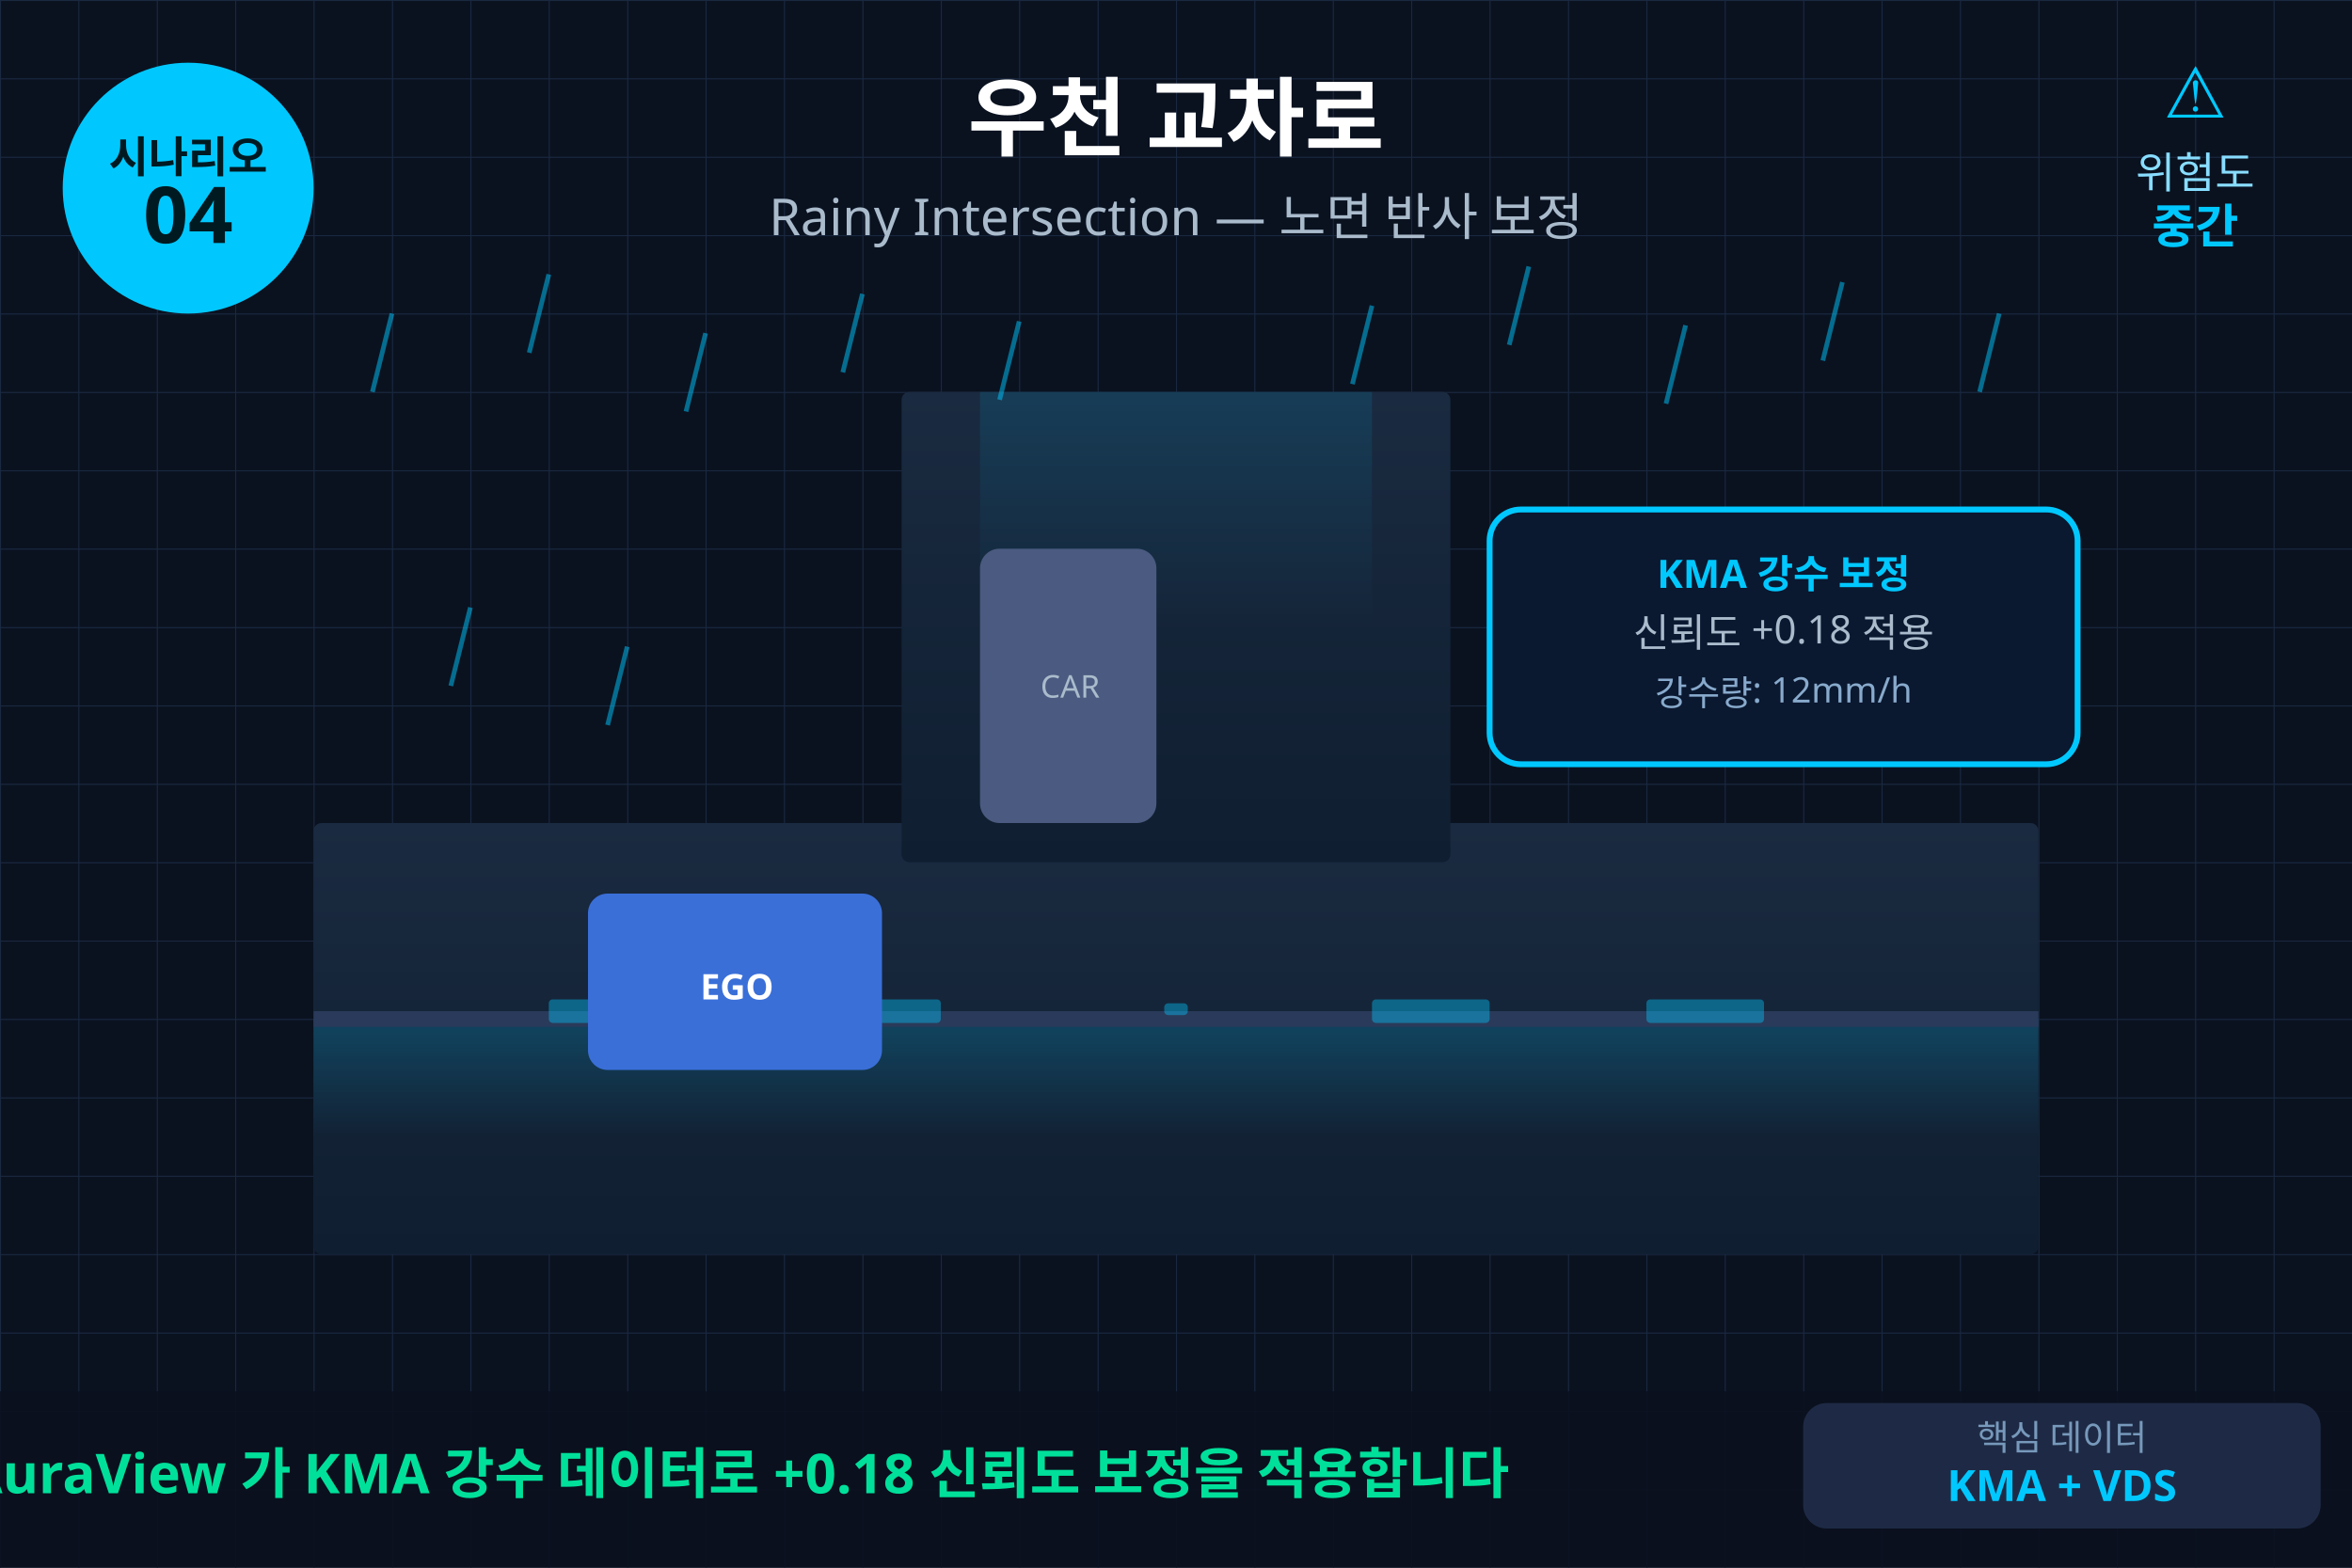
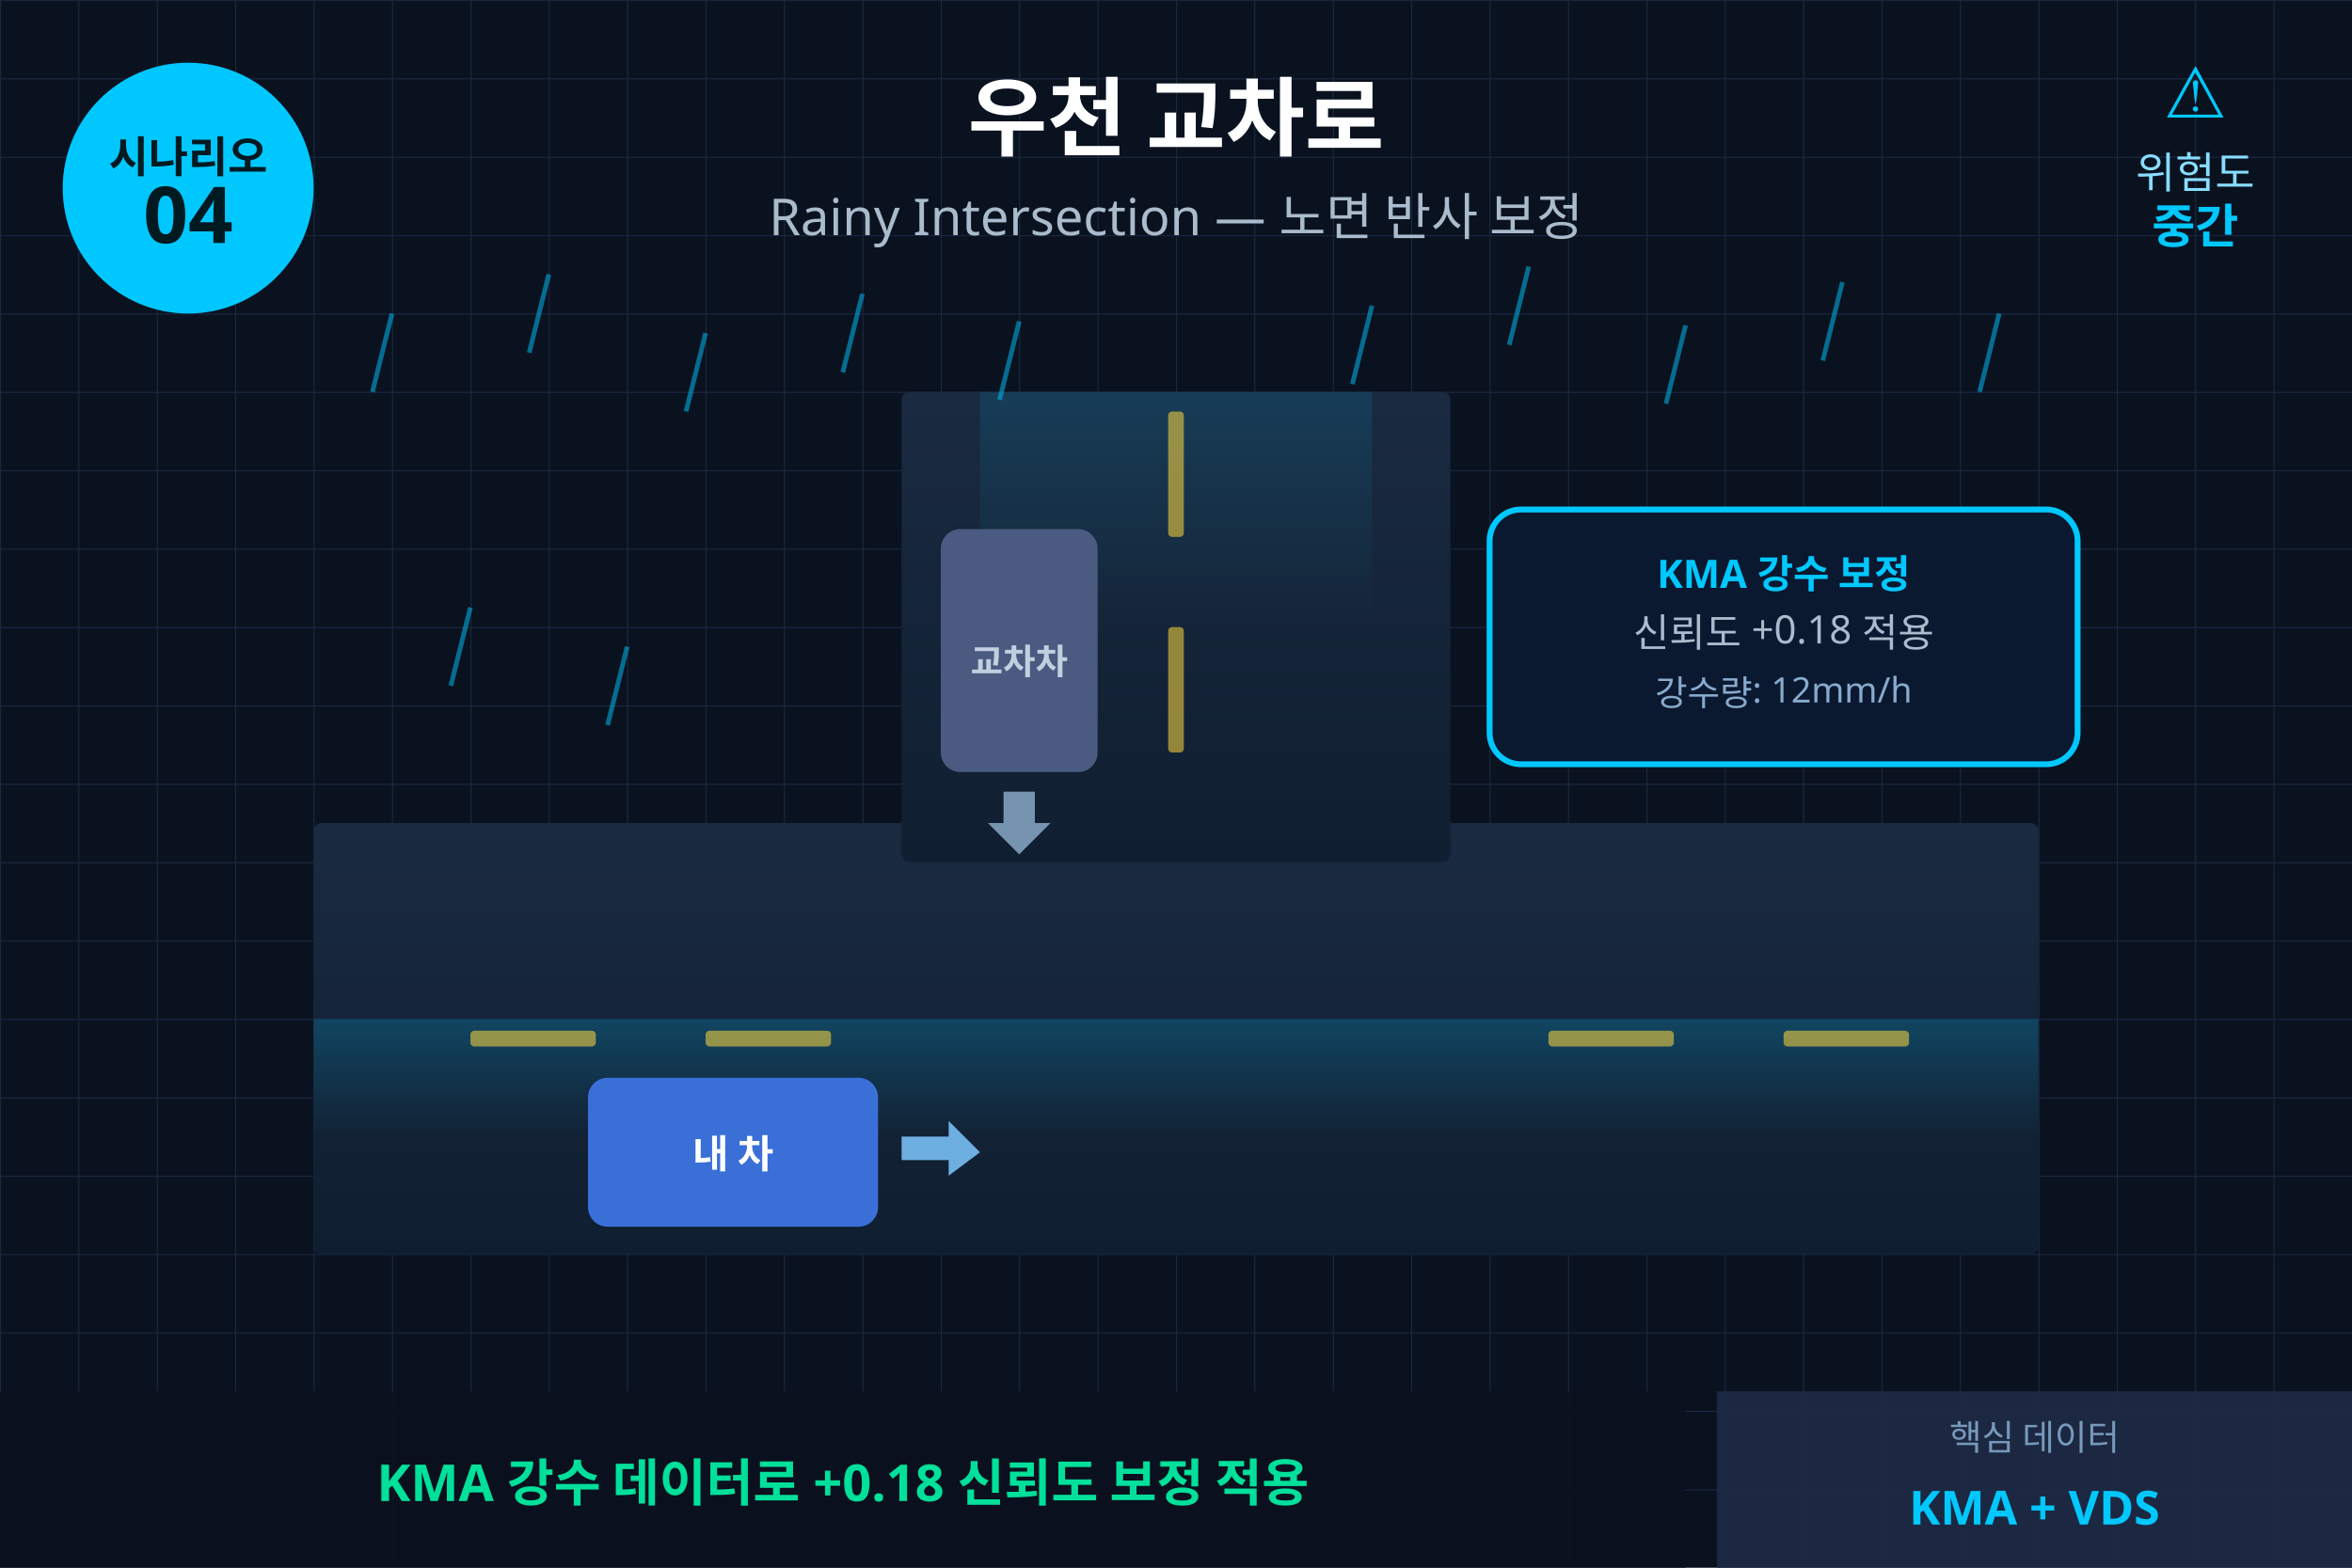
<svg xmlns="http://www.w3.org/2000/svg" viewBox="0 0 600 400" width="600" height="400" font-family="'Malgun Gothic','Apple SD Gothic Neo','Noto Sans KR',sans-serif">
  <rect width="600" height="400" fill="#0A1220" />
  <defs>
    <pattern id="grid4" width="20" height="20" patternUnits="userSpaceOnUse">
      <path d="M20 0 L0 0 0 20" fill="none" stroke="#1A2840" stroke-width="0.5" />
    </pattern>
    <linearGradient id="wetRoad" x1="0" y1="0" x2="0" y2="1">
      <stop offset="0%" stop-color="#1A2A40" />
      <stop offset="100%" stop-color="#0F1E30" />
    </linearGradient>
    <linearGradient id="reflection" x1="0" y1="0" x2="0" y2="1">
      <stop offset="0%" stop-color="#00C8FF" stop-opacity="0.4" />
      <stop offset="100%" stop-color="#00C8FF" stop-opacity="0" />
    </linearGradient>
  </defs>
  <rect width="600" height="400" fill="url(#grid4)" />
  <circle cx="48" cy="48" r="32" fill="#00C8FF" />
  <text x="48" y="44" text-anchor="middle" font-size="11" fill="#001A22" font-weight="700">시나리오</text>
  <text x="48" y="62" text-anchor="middle" font-size="20" fill="#001A22" font-weight="900">04</text>
  <text x="300" y="38" text-anchor="middle" font-size="22" font-weight="800" fill="white">우천 교차로</text>
  <text x="300" y="60" text-anchor="middle" font-size="13" fill="#AABBCC">Rainy Intersection — 노면 반사 보정</text>
  <text x="560" y="30" text-anchor="middle" font-size="18" fill="#00C8FF">⚠</text>
  <text x="560" y="48" text-anchor="middle" font-size="11" fill="#88DDFF">위험도</text>
  <text x="560" y="62" text-anchor="middle" font-size="12" fill="#00C8FF" font-weight="700">중간</text>
  <rect x="80" y="210" width="440" height="110" rx="2" fill="url(#wetRoad)" />
  <rect x="230" y="100" width="140" height="120" rx="2" fill="url(#wetRoad)" />
  <rect x="80" y="260" width="440" height="30" fill="url(#reflection)" opacity="0.5" />
  <rect x="250" y="100" width="100" height="60" fill="url(#reflection)" opacity="0.3" />
-   <rect x="80" y="258" width="440" height="4" fill="#2A3A5A" />
-   <rect x="140" y="255" width="30" height="6" rx="1" fill="#00C8FF" opacity="0.4" />
-   <rect x="210" y="255" width="30" height="6" rx="1" fill="#00C8FF" opacity="0.4" />
-   <rect x="350" y="255" width="30" height="6" rx="1" fill="#00C8FF" opacity="0.4" />
-   <rect x="420" y="255" width="30" height="6" rx="1" fill="#00C8FF" opacity="0.4" />
-   <rect x="297" y="256" width="6" height="3" rx="1" fill="#00C8FF" opacity="0.4" />
+   <rect x="120" y="263" width="32" height="4" rx="1" fill="#FFD93D" opacity="0.55" />
+   <rect x="180" y="263" width="32" height="4" rx="1" fill="#FFD93D" opacity="0.55" />
+   <rect x="395" y="263" width="32" height="4" rx="1" fill="#FFD93D" opacity="0.55" />
+   <rect x="455" y="263" width="32" height="4" rx="1" fill="#FFD93D" opacity="0.55" />
+   <rect x="298" y="105" width="4" height="32" rx="1" fill="#FFD93D" opacity="0.55" />
+   <rect x="298" y="160" width="4" height="32" rx="1" fill="#FFD93D" opacity="0.55" />
  <g stroke="#00C8FF" stroke-width="1.2" opacity="0.5">
    <line x1="100" y1="80" x2="95" y2="100" />
    <line x1="140" y1="70" x2="135" y2="90" />
    <line x1="180" y1="85" x2="175" y2="105" />
    <line x1="220" y1="75" x2="215" y2="95" />
    <line x1="260" y1="82" x2="255" y2="102" />
    <line x1="350" y1="78" x2="345" y2="98" />
    <line x1="390" y1="68" x2="385" y2="88" />
    <line x1="430" y1="83" x2="425" y2="103" />
    <line x1="470" y1="72" x2="465" y2="92" />
    <line x1="510" y1="80" x2="505" y2="100" />
    <line x1="120" y1="155" x2="115" y2="175" />
    <line x1="160" y1="165" x2="155" y2="185" />
    <line x1="440" y1="148" x2="435" y2="168" />
    <line x1="480" y1="160" x2="475" y2="180" />
  </g>
-   <rect x="150" y="228" width="75" height="45" rx="5" fill="#3A6FD8" />
-   <text x="188" y="255" text-anchor="middle" font-size="9" fill="white" font-weight="700">EGO</text>
-   <rect x="250" y="140" width="45" height="70" rx="5" fill="#4A5A80" />
-   <text x="273" y="178" text-anchor="middle" font-size="8" fill="#AABBCC">CAR</text>
+   <rect x="150" y="275" width="74" height="38" rx="5" fill="#3A6FD8" />
+   <text x="187" y="298" text-anchor="middle" font-size="10" fill="white" font-weight="800">내 차</text>
+   <polygon points="230,290 242,290 242,286 250,294 242,300 242,296 230,296" fill="#7CC8FF" opacity="0.85" />
+   <rect x="240" y="135" width="40" height="62" rx="5" fill="#4A5A80" />
+   <text x="260" y="172" text-anchor="middle" font-size="9" fill="#C0D0E0" font-weight="700">교차차</text>
+   <polygon points="260,202 256,202 256,210 252,210 260,218 268,210 264,210 264,202" fill="#90B0D0" opacity="0.8" />
  <rect x="380" y="130" width="150" height="65" rx="8" fill="#0A1830" stroke="#00C8FF" stroke-width="1.5" />
  <text x="455" y="150" text-anchor="middle" font-size="10" fill="#00C8FF" font-weight="700">KMA 강수 보정</text>
  <text x="455" y="165" text-anchor="middle" font-size="10" fill="#AABBCC">신뢰도 +0.18 적용</text>
  <text x="455" y="180" text-anchor="middle" font-size="9" fill="#88AACC">강수량: 12mm/h</text>
  <g>
    <line x1="300" y1="80" x2="295" y2="100" stroke="#00C8FF" stroke-width="1.5" opacity="0">
      <animate attributeName="opacity" values="0;0.8;0" dur="1.2s" repeatCount="indefinite" />
      <animate attributeName="y1" values="80;120" dur="1.2s" repeatCount="indefinite" />
      <animate attributeName="y2" values="100;140" dur="1.2s" repeatCount="indefinite" />
    </line>
    <line x1="330" y1="65" x2="325" y2="85" stroke="#00C8FF" stroke-width="1.5" opacity="0">
      <animate attributeName="opacity" values="0;0.7;0" dur="1.4s" begin="0.3s" repeatCount="indefinite" />
      <animate attributeName="y1" values="65;110" dur="1.4s" begin="0.3s" repeatCount="indefinite" />
      <animate attributeName="y2" values="85;130" dur="1.4s" begin="0.3s" repeatCount="indefinite" />
    </line>
  </g>
-   <rect x="0" y="355" width="600" height="45" fill="#0A0F1E" opacity="0.9" />
-   <text x="188" y="381" text-anchor="middle" font-size="14" fill="#00E09A" font-weight="600">AuraView 가 KMA 강수 데이터로 +0.18 신뢰도 보정을 적용합니다</text>
-   <rect x="460" y="358" width="132" height="32" rx="6" fill="#1E2A45" />
-   <text x="526" y="370" text-anchor="middle" font-size="9" fill="#7799BB">핵심 데이터</text>
-   <text x="526" y="383" text-anchor="middle" font-size="11" fill="#00C8FF" font-weight="700">KMA + VDS</text>
+   <rect x="0" y="355" width="430" height="45" fill="#0A0F1E" opacity="0.9" />
+   <text x="215" y="383" text-anchor="middle" font-size="13" fill="#00E09A" font-weight="700">KMA 강수 데이터로 +0.18 신뢰도 보정 적용</text>
+   <rect x="438" y="355" width="162" height="45" fill="#1E2A45" opacity="0.9" />
+   <text x="519" y="370" text-anchor="middle" font-size="9" fill="#7799BB">핵심 데이터</text>
+   <text x="519" y="389" text-anchor="middle" font-size="12" fill="#00C8FF" font-weight="800">KMA + VDS</text>
</svg>
